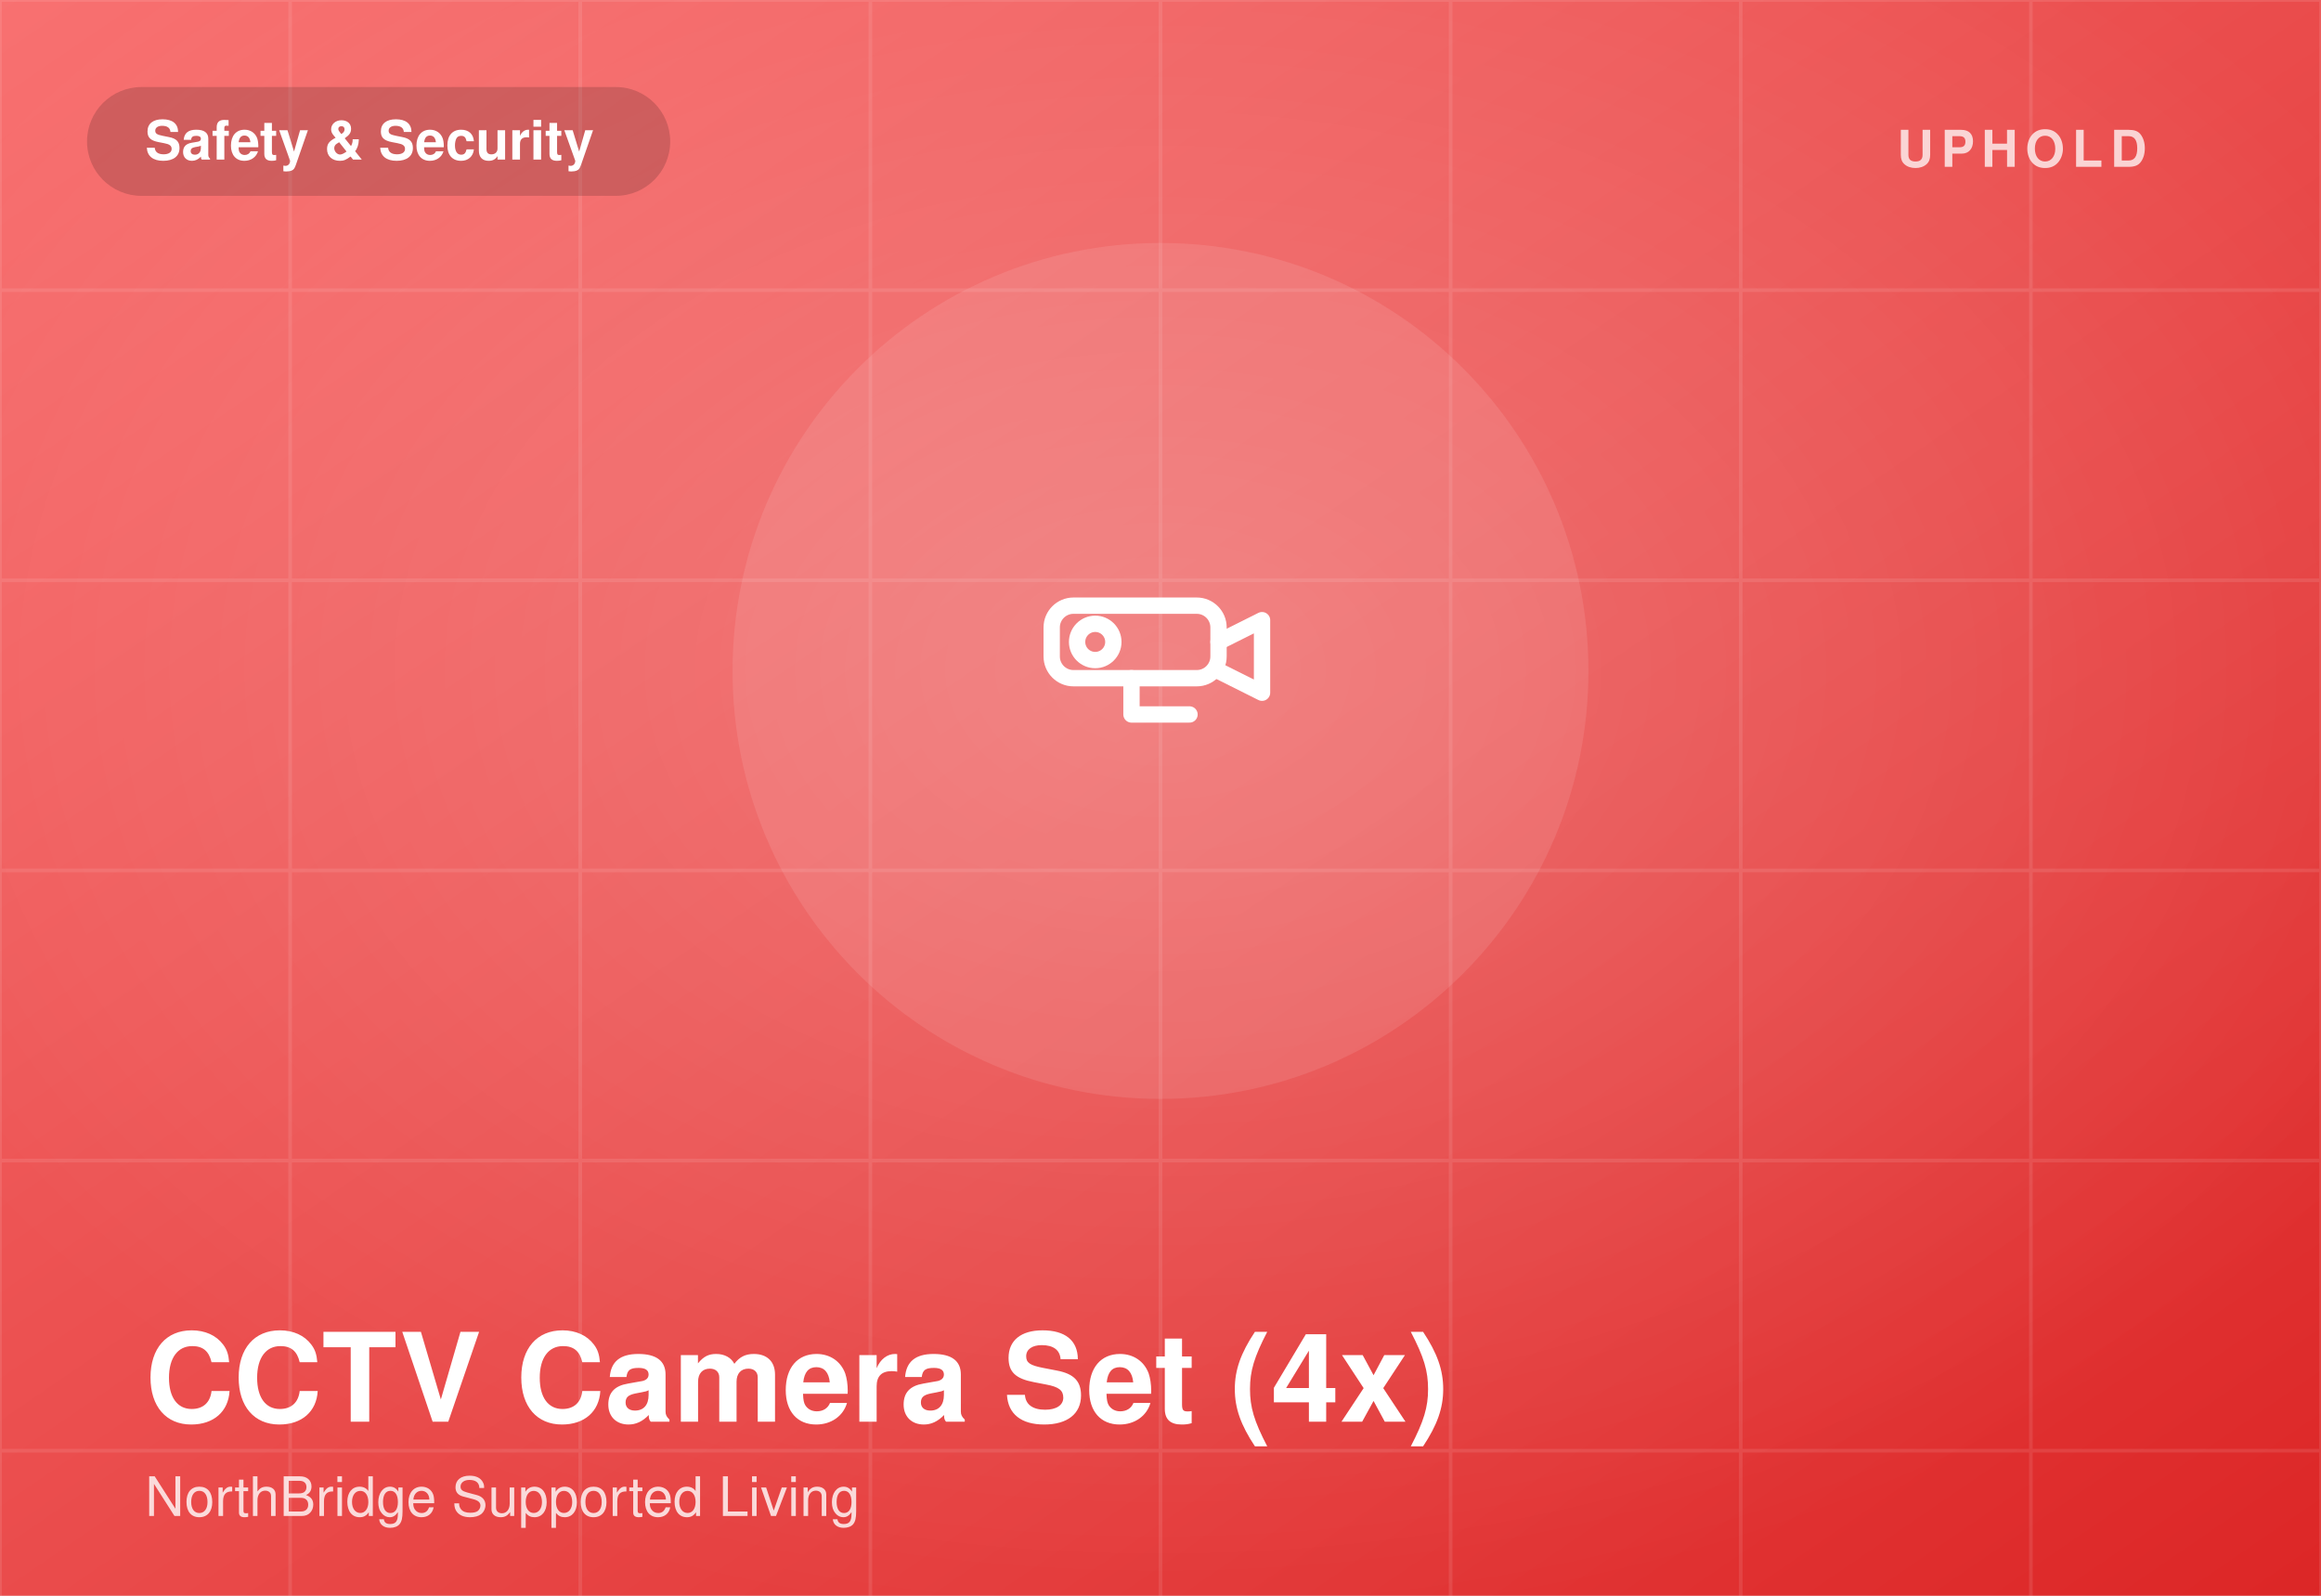
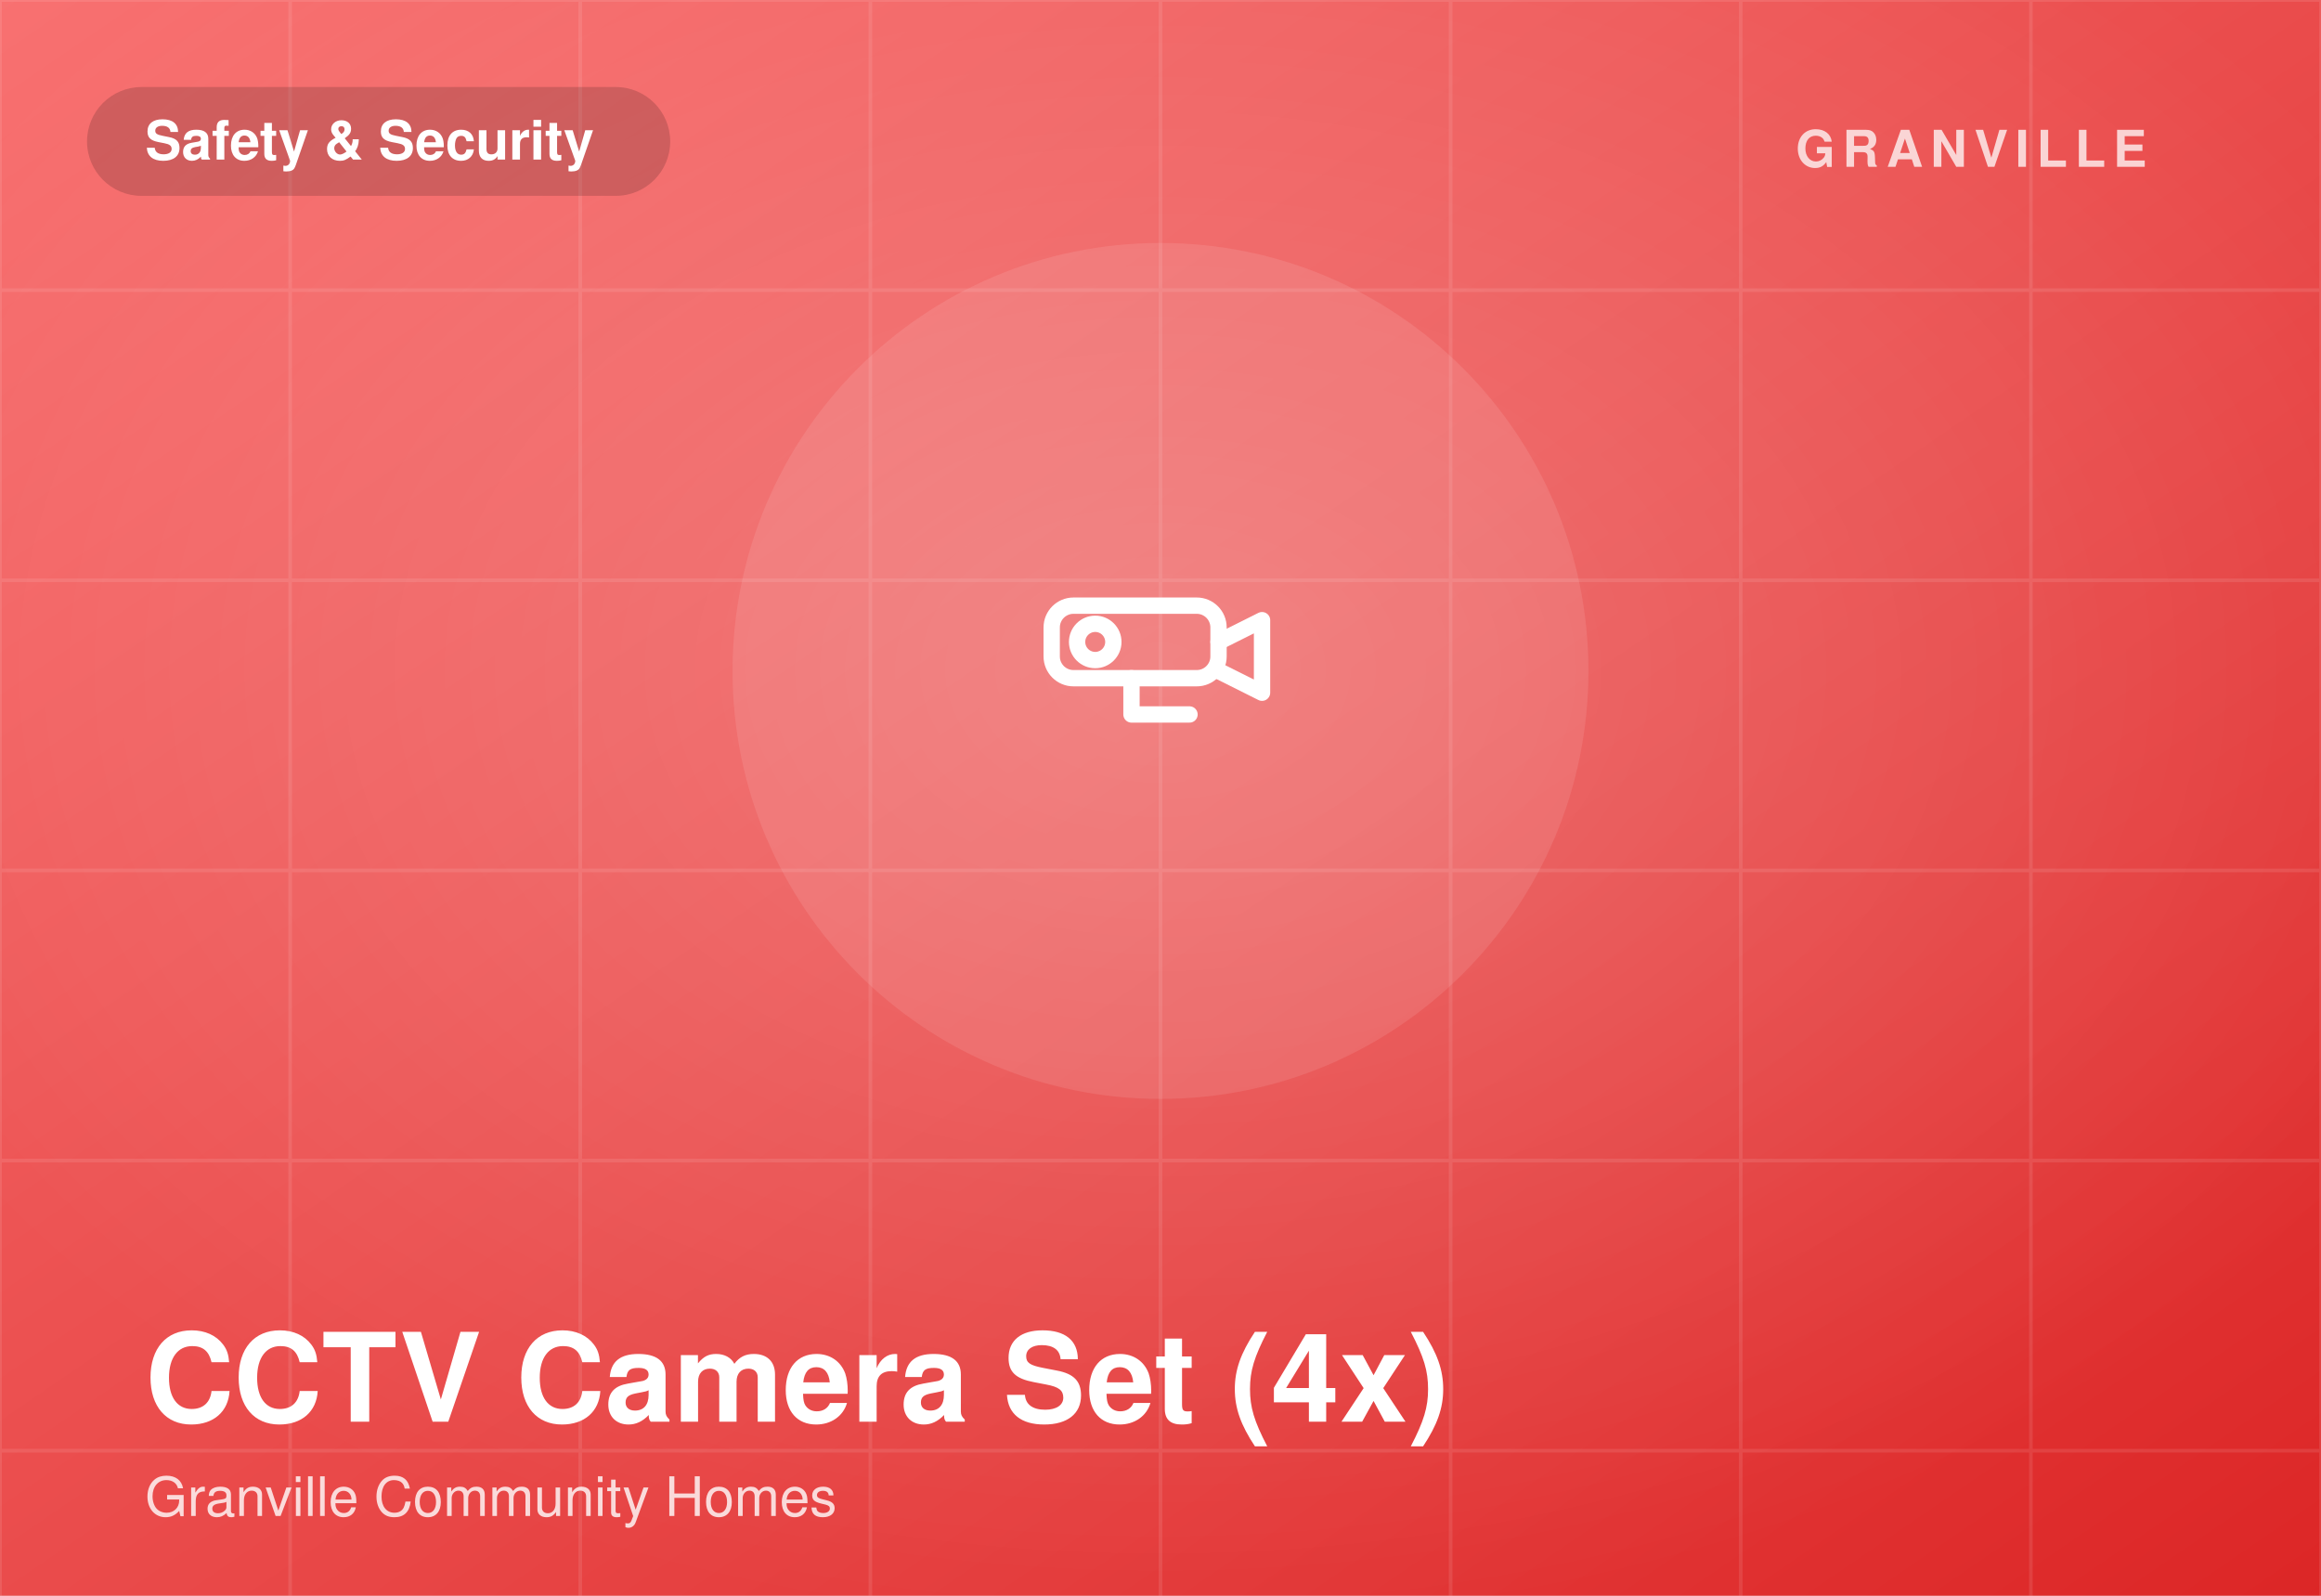
<svg xmlns="http://www.w3.org/2000/svg" viewBox="0 0 640 440" width="640" height="440" role="img" aria-label="CCTV Camera Set (4x)">
  <defs>
    <linearGradient id="g" x1="0" y1="0" x2="1" y2="1">
      <stop offset="0" stop-color="#F87171" />
      <stop offset="1" stop-color="#DC2626" />
    </linearGradient>
    <radialGradient id="spot" cx="0.5" cy="0.42" r="0.6">
      <stop offset="0" stop-color="#ffffff" stop-opacity="0.22" />
      <stop offset="1" stop-color="#ffffff" stop-opacity="0" />
    </radialGradient>
  </defs>
  <rect width="640" height="440" fill="url(#g)" />
  <rect width="640" height="440" fill="url(#spot)" />
  <g opacity="0.10" fill="none" stroke="#fff" stroke-width="1">
    <line x1="0" y1="0" x2="0" y2="440" />
    <line x1="80" y1="0" x2="80" y2="440" />
    <line x1="160" y1="0" x2="160" y2="440" />
    <line x1="240" y1="0" x2="240" y2="440" />
    <line x1="320" y1="0" x2="320" y2="440" />
    <line x1="400" y1="0" x2="400" y2="440" />
    <line x1="480" y1="0" x2="480" y2="440" />
    <line x1="560" y1="0" x2="560" y2="440" />
    <line x1="640" y1="0" x2="640" y2="440" />
    <line x1="0" y1="0" x2="640" y2="0" />
    <line x1="0" y1="80" x2="640" y2="80" />
    <line x1="0" y1="160" x2="640" y2="160" />
    <line x1="0" y1="240" x2="640" y2="240" />
    <line x1="0" y1="320" x2="640" y2="320" />
    <line x1="0" y1="400" x2="640" y2="400" />
  </g>
  <circle cx="320" cy="185" r="118" fill="#fff" opacity="0.10" />
  <g transform="translate(260,125) scale(1.0)">
    <g fill="none" stroke="#fff" stroke-width="4.5" stroke-linecap="round" stroke-linejoin="round">
      <rect x="30" y="42" width="46" height="20" rx="6" />
      <circle cx="42" cy="52" r="5" />
      <path d="M76 52l12-6v20l-12-6M52 62v10h16" />
    </g>
  </g>
  <rect x="24" y="24" width="160.8" height="30" rx="15" fill="#000" opacity="0.16" />
  <text x="40" y="44" font-family="Segoe UI, Helvetica, Arial, sans-serif" font-size="15" font-weight="600" fill="#fff">Safety &amp; Security</text>
-   <text x="592" y="46" text-anchor="end" font-family="Segoe UI, Helvetica, Arial, sans-serif" font-size="14" font-weight="700" letter-spacing="2" fill="#fff" opacity="0.75">UPHOLD</text>
+   <text x="592" y="46" text-anchor="end" font-family="Segoe UI, Helvetica, Arial, sans-serif" font-size="14" font-weight="700" letter-spacing="2" fill="#fff" opacity="0.75">GRANVILLE</text>
  <text x="40" y="392" font-family="Segoe UI, Helvetica, Arial, sans-serif" font-size="34" font-weight="700" fill="#fff">CCTV Camera Set (4x)</text>
-   <text x="40" y="418" font-family="Segoe UI, Helvetica, Arial, sans-serif" font-size="15" font-weight="500" fill="#fff" opacity="0.8">NorthBridge Supported Living</text>
+   <text x="40" y="418" font-family="Segoe UI, Helvetica, Arial, sans-serif" font-size="15" font-weight="500" fill="#fff" opacity="0.8">Granville Community Homes</text>
</svg>
